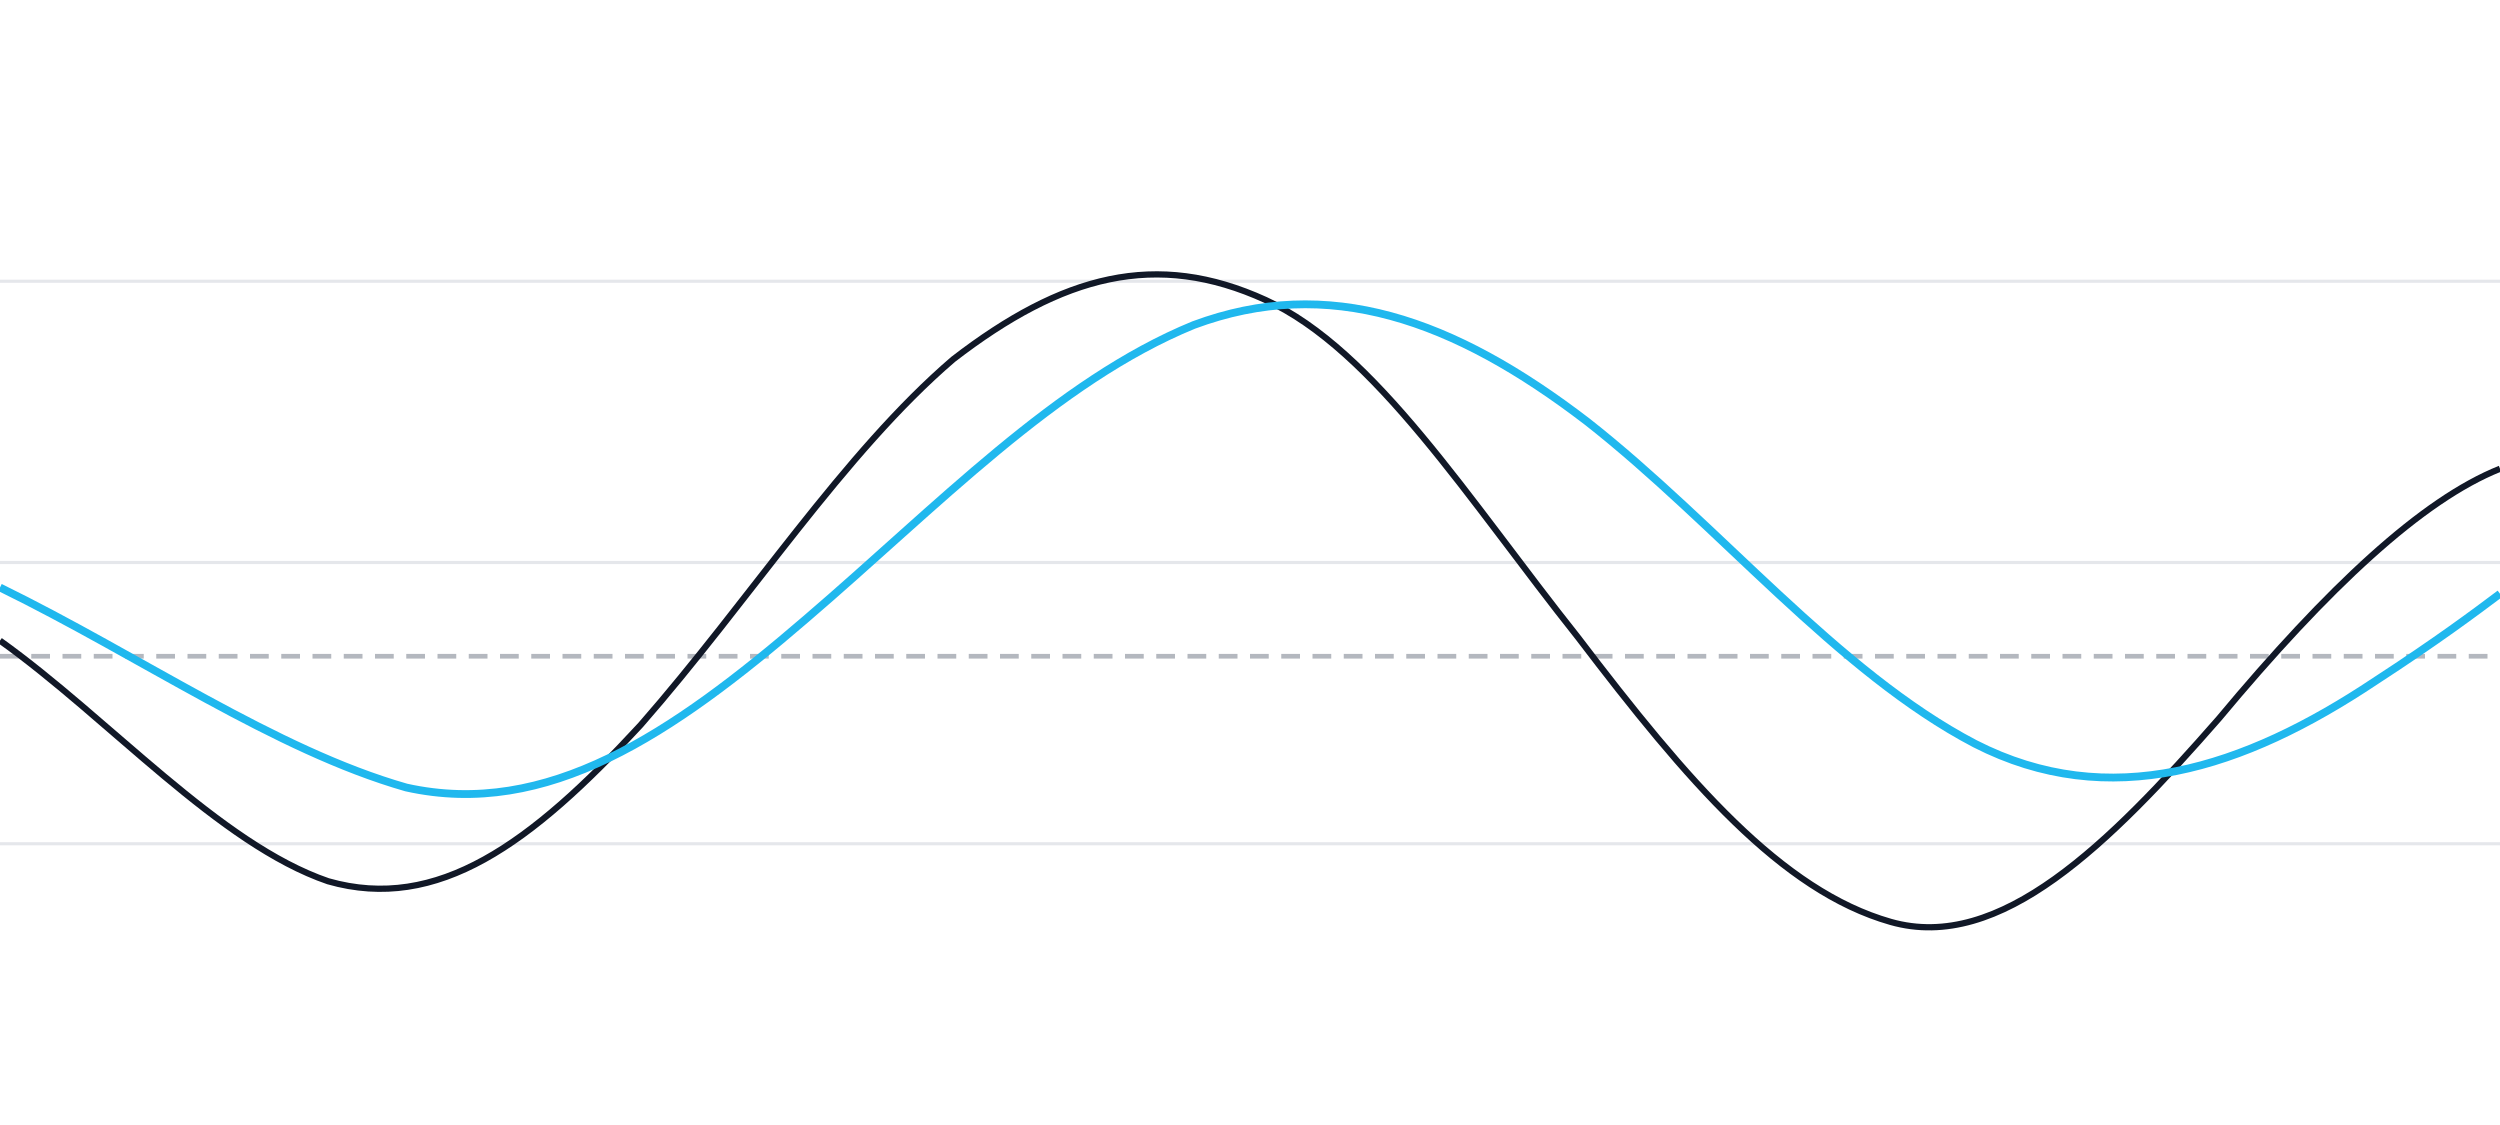
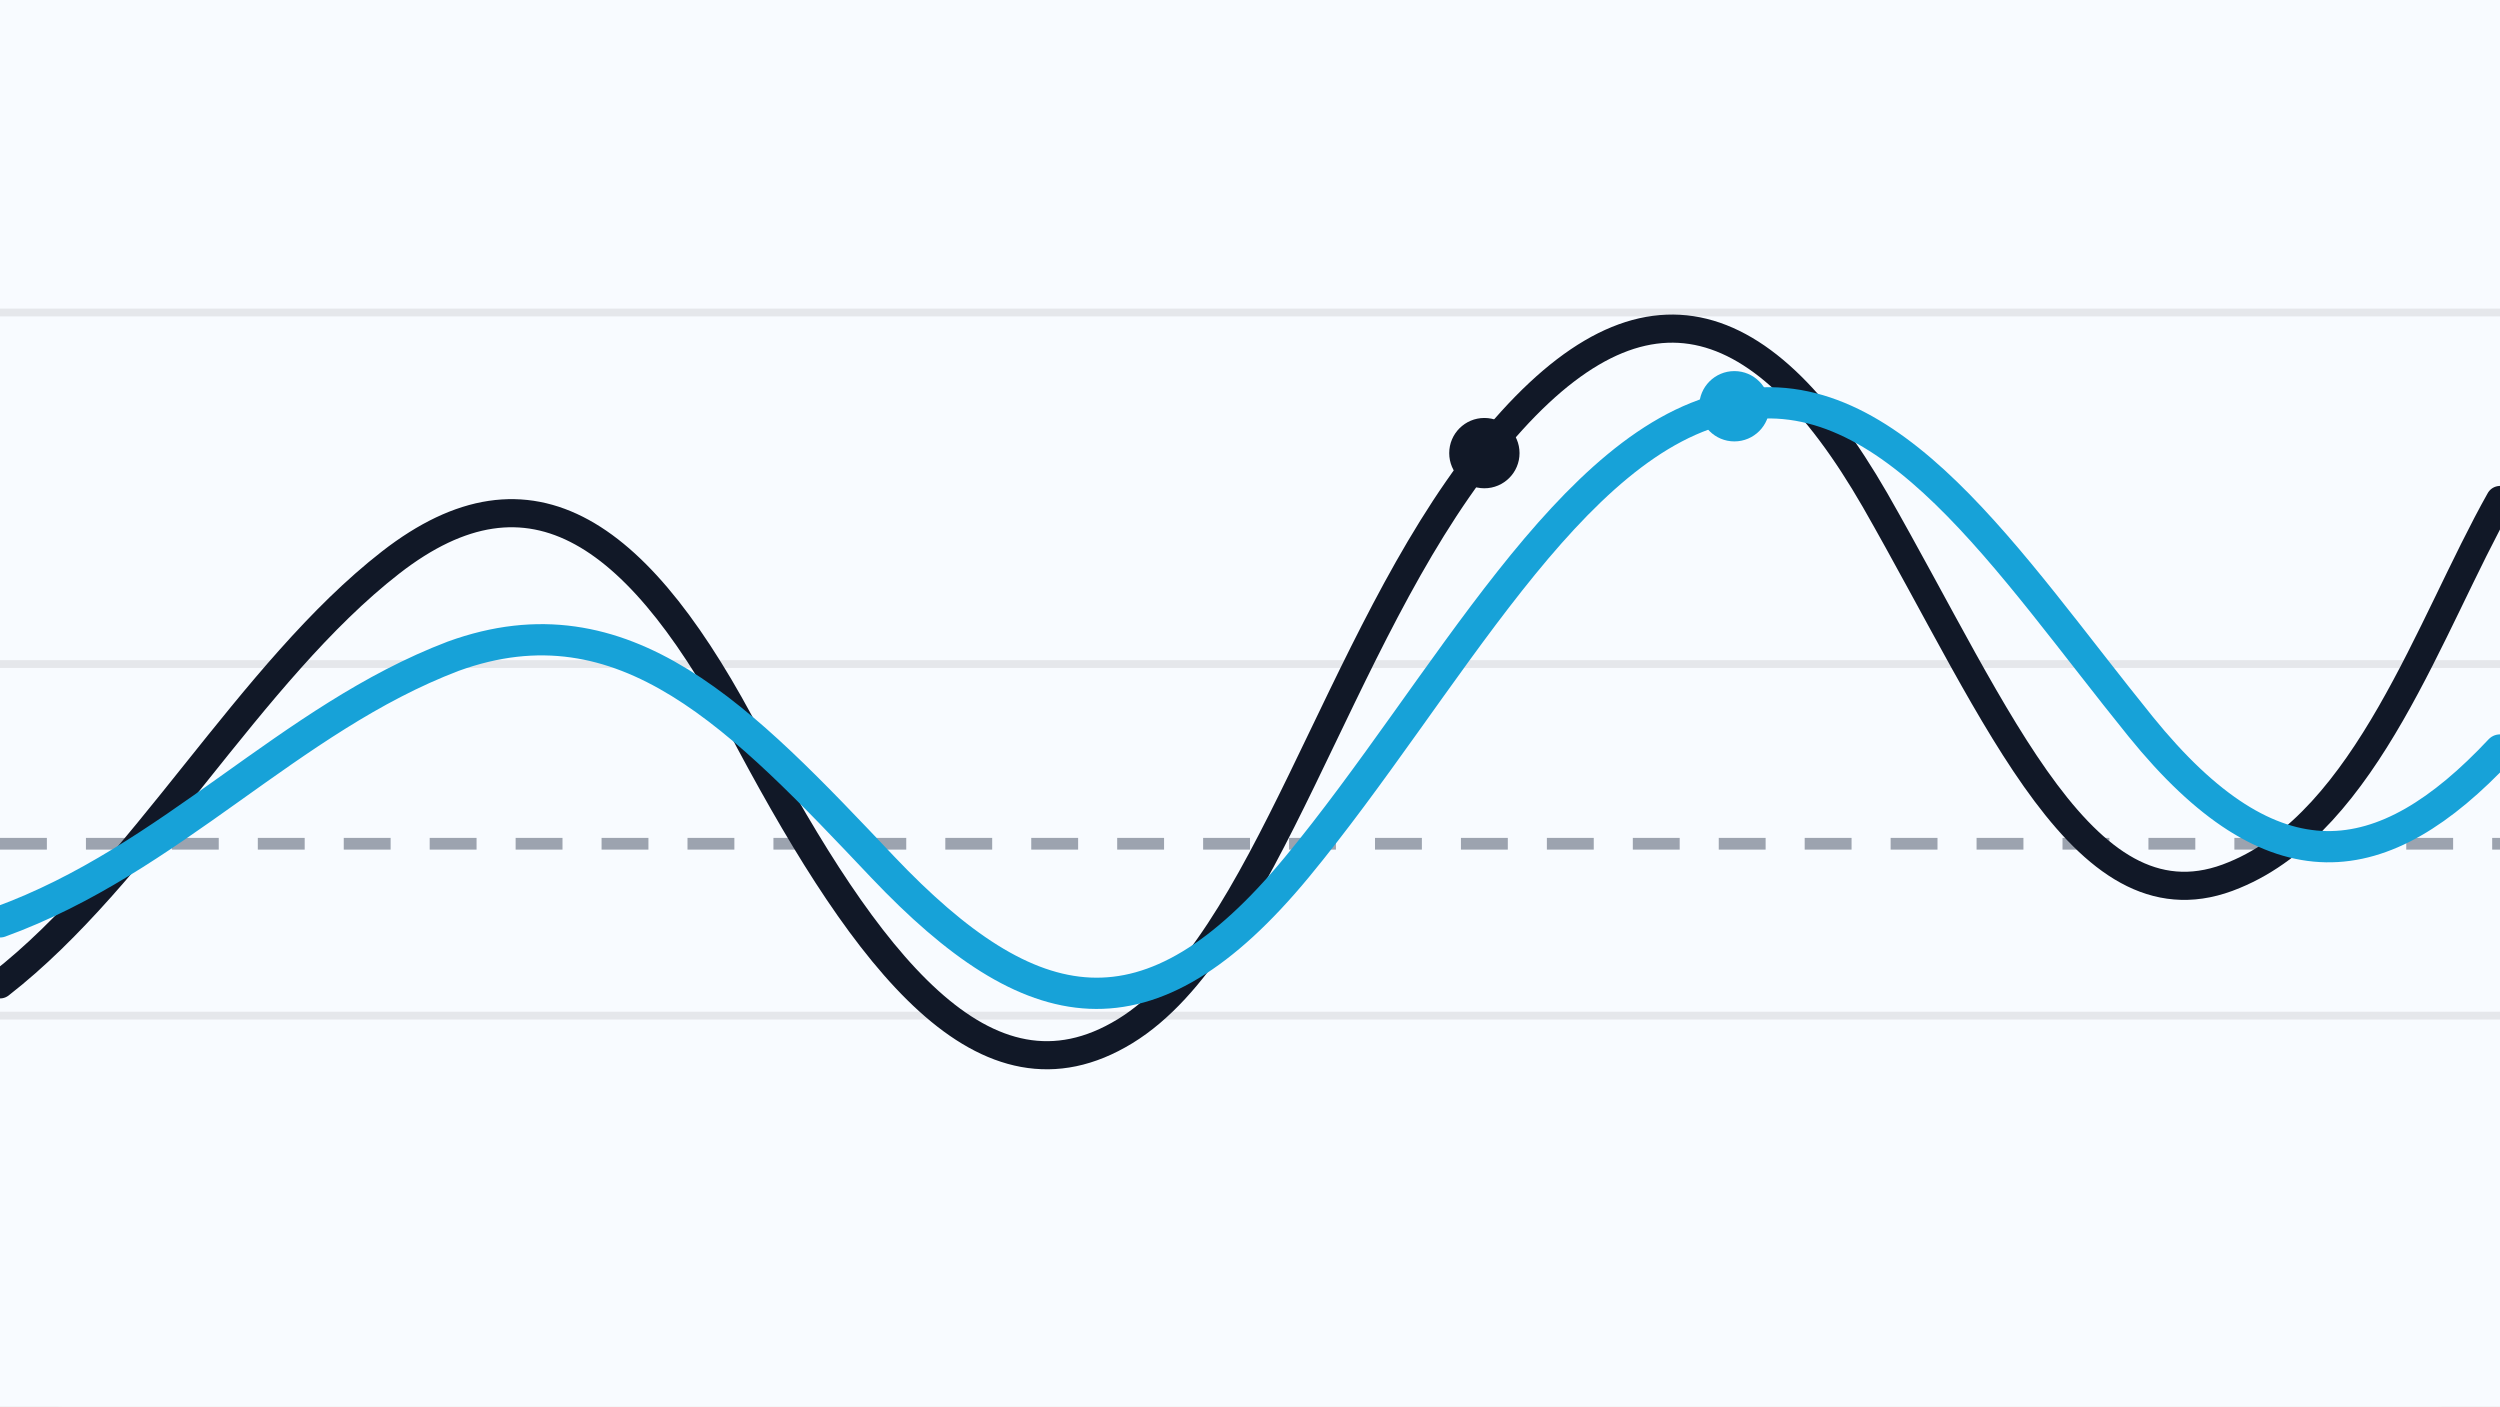
- <svg xmlns="http://www.w3.org/2000/svg" viewBox="0 0 800 360" preserveAspectRatio="none">
-   <rect width="800" height="360" fill="#fff" />
-   <line x1="0" y1="90" x2="800" y2="90" stroke="#e5e7eb" />
-   <line x1="0" y1="180" x2="800" y2="180" stroke="#e5e7eb" />
-   <line x1="0" y1="270" x2="800" y2="270" stroke="#e5e7eb" />
-   <line x1="0" y1="210" x2="800" y2="210" stroke="rgba(107,114,128,.5)" stroke-width="1.5" stroke-dasharray="6 4" />
-   <path d="M0 205C35 230 70 270 105 282C140 292 170 270 205 232C240 192 270 145 305 115C340 88 370 80 405 96C440 112 470 160 505 204C540 250 570 285 605 295C640 305 675 270 710 230C745 188 775 160 800 150" fill="none" stroke="#111827" stroke-width="2" />
-   <path d="M0 188C45 210 88 240 130 252C175 262 215 235 258 198C300 162 338 122 382 104C425 88 465 102 508 135C550 168 588 215 632 238C675 260 718 246 760 218C780 205 792 196 800 190" fill="none" stroke="#20b8ee" stroke-width="2.5" />
+ <svg xmlns="http://www.w3.org/2000/svg" viewBox="0 0 320 180" role="img" aria-label="Global M2 vs Bitcoin chart thumbnail">
+   <rect width="320" height="180" rx="8" fill="#ffffff" />
+   <rect x="0" y="0" width="320" height="180" fill="#f8fbff" />
+   <path d="M0 40h320M0 85h320M0 130h320" stroke="#e5e7eb" stroke-width="1" />
+   <path d="M0 108h320" stroke="#9ca3af" stroke-width="1.5" stroke-dasharray="6 5" />
+   <path d="M0 126C18 112 32 86 50 72C68 58 82 68 96 95C111 123 126 143 144 132C162 121 171 82 190 58C209 34 225 38 240 64C256 92 267 120 286 112C303 105 311 80 320 64" fill="none" stroke="#111827" stroke-width="3.6" stroke-linecap="round" />
+   <path d="M0 118C22 110 37 92 58 84C80 76 95 92 113 111C132 131 147 134 166 111C185 88 201 56 222 52C242 48 257 72 274 93C291 114 305 112 320 96" fill="none" stroke="#17a2d8" stroke-width="4" stroke-linecap="round" />
+   <circle cx="222" cy="52" r="4.5" fill="#17a2d8" />
+   <circle cx="190" cy="58" r="4.5" fill="#111827" />
</svg>
